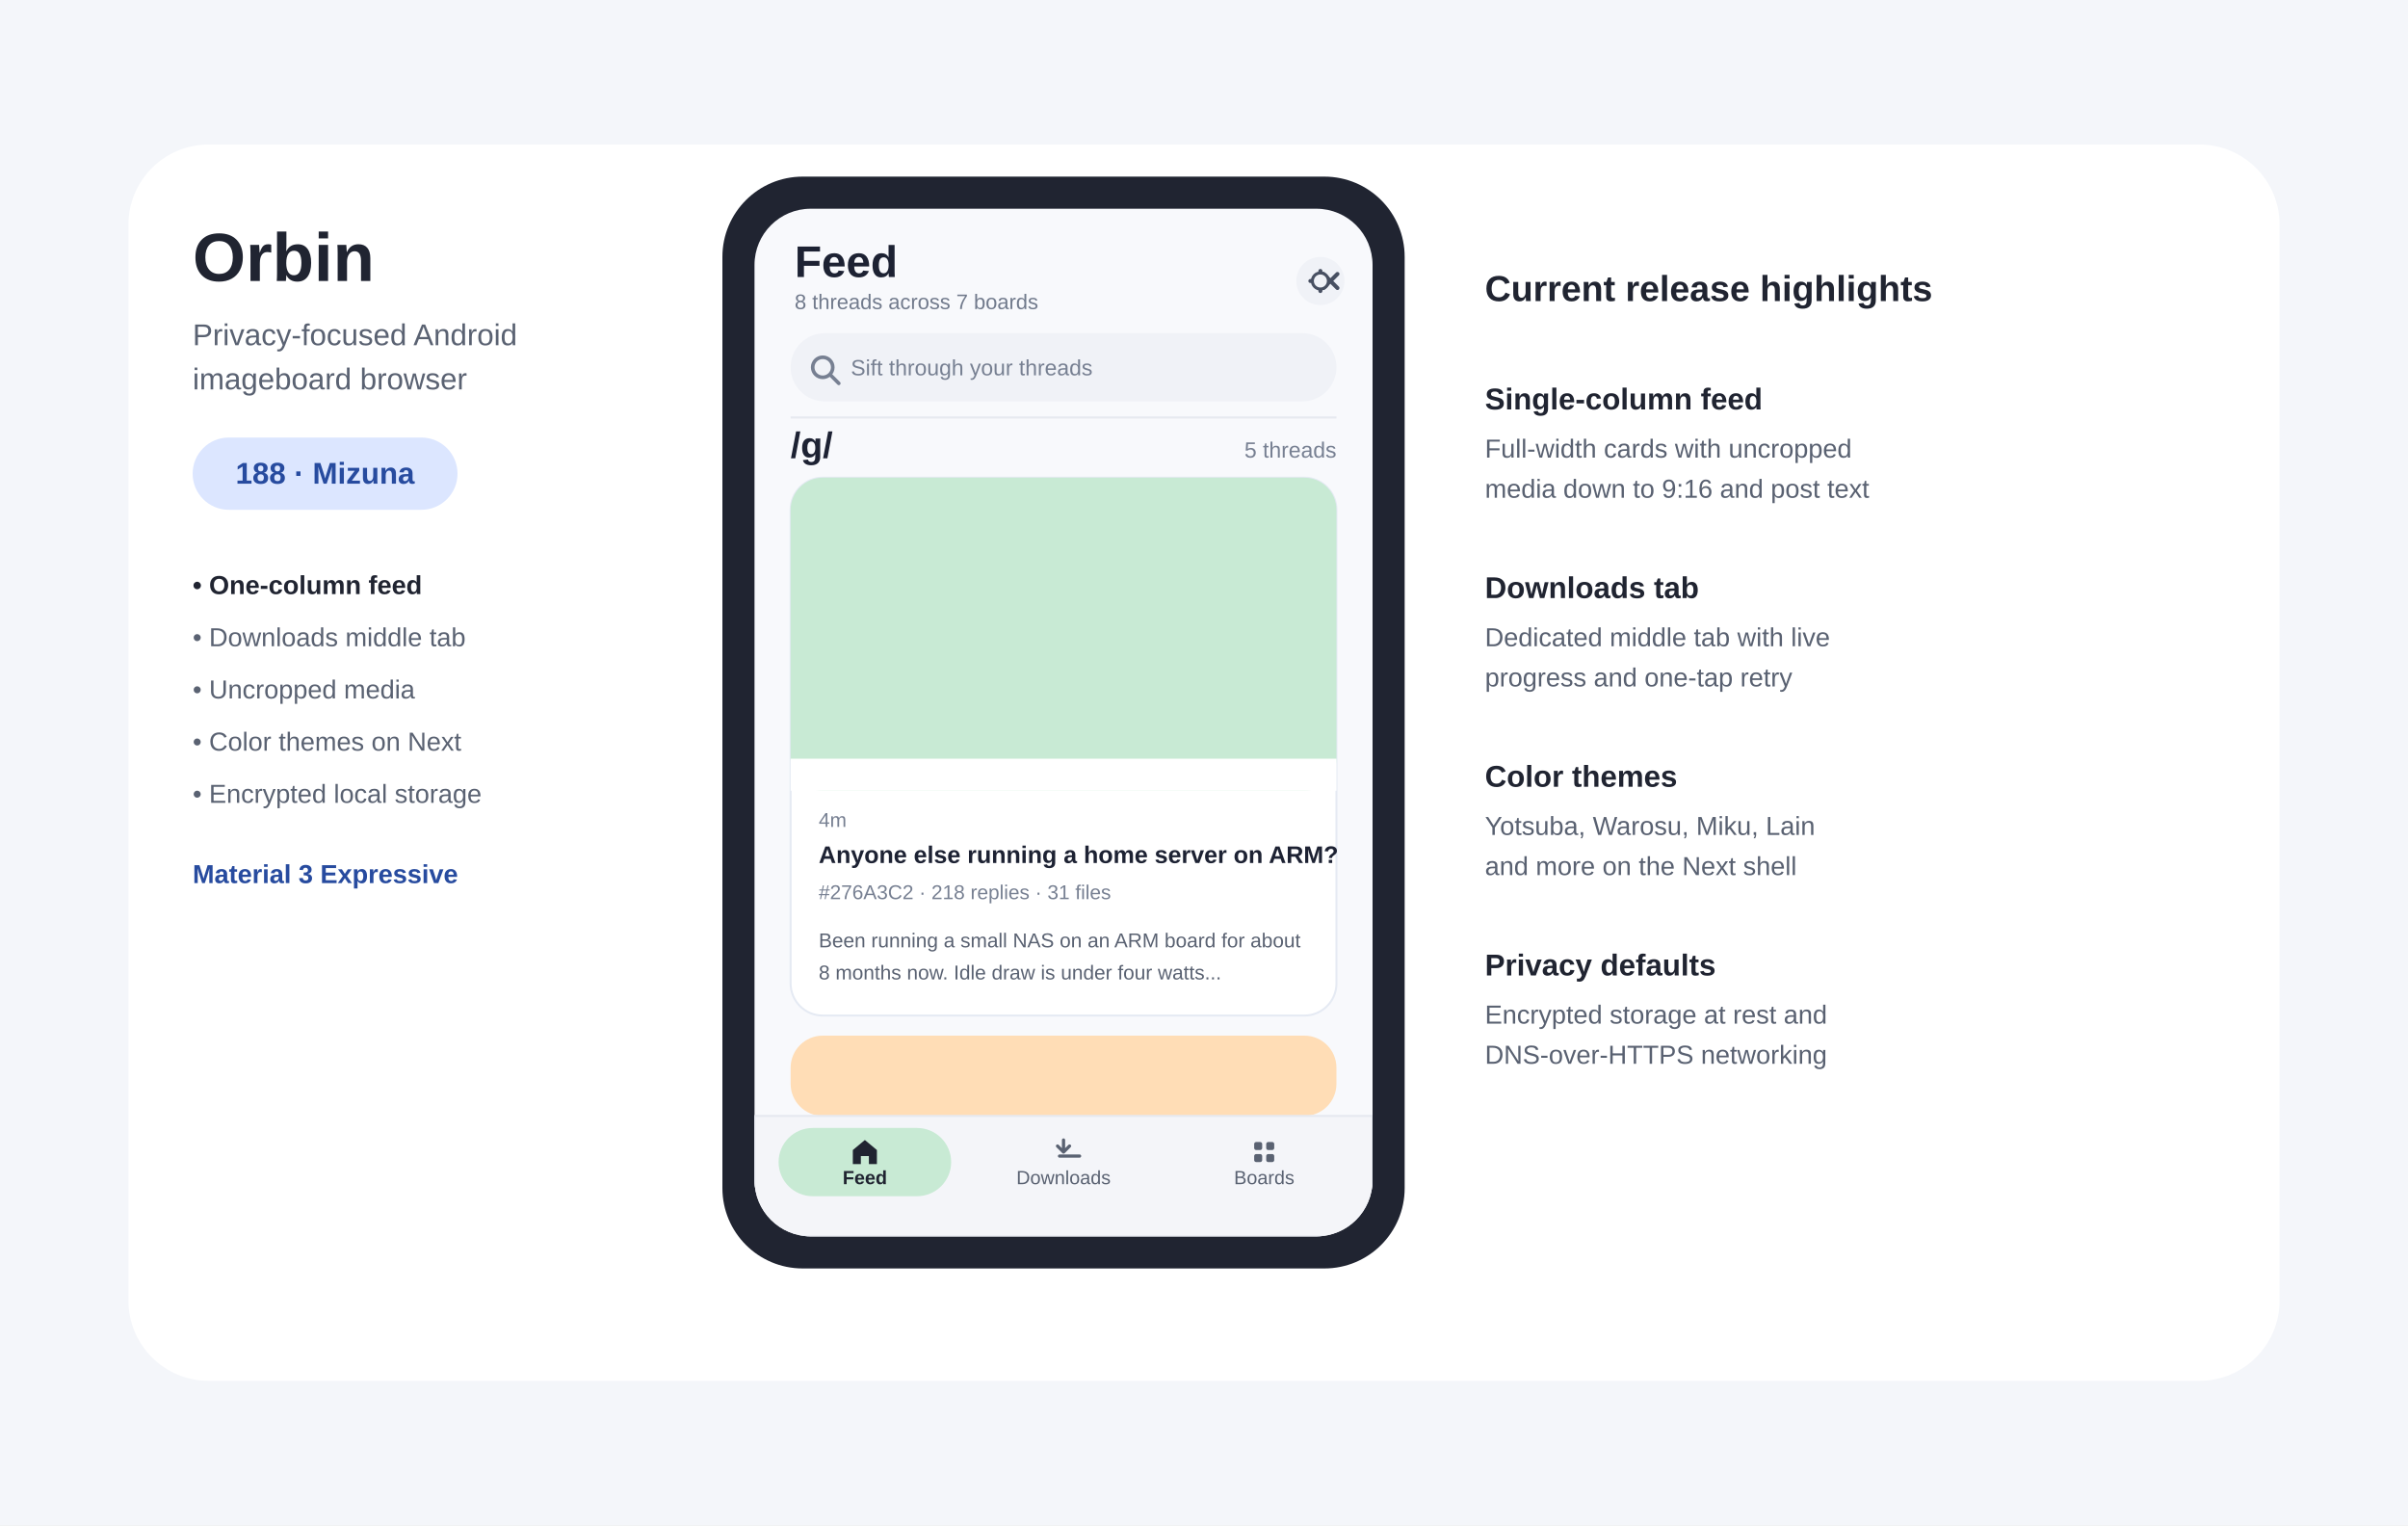
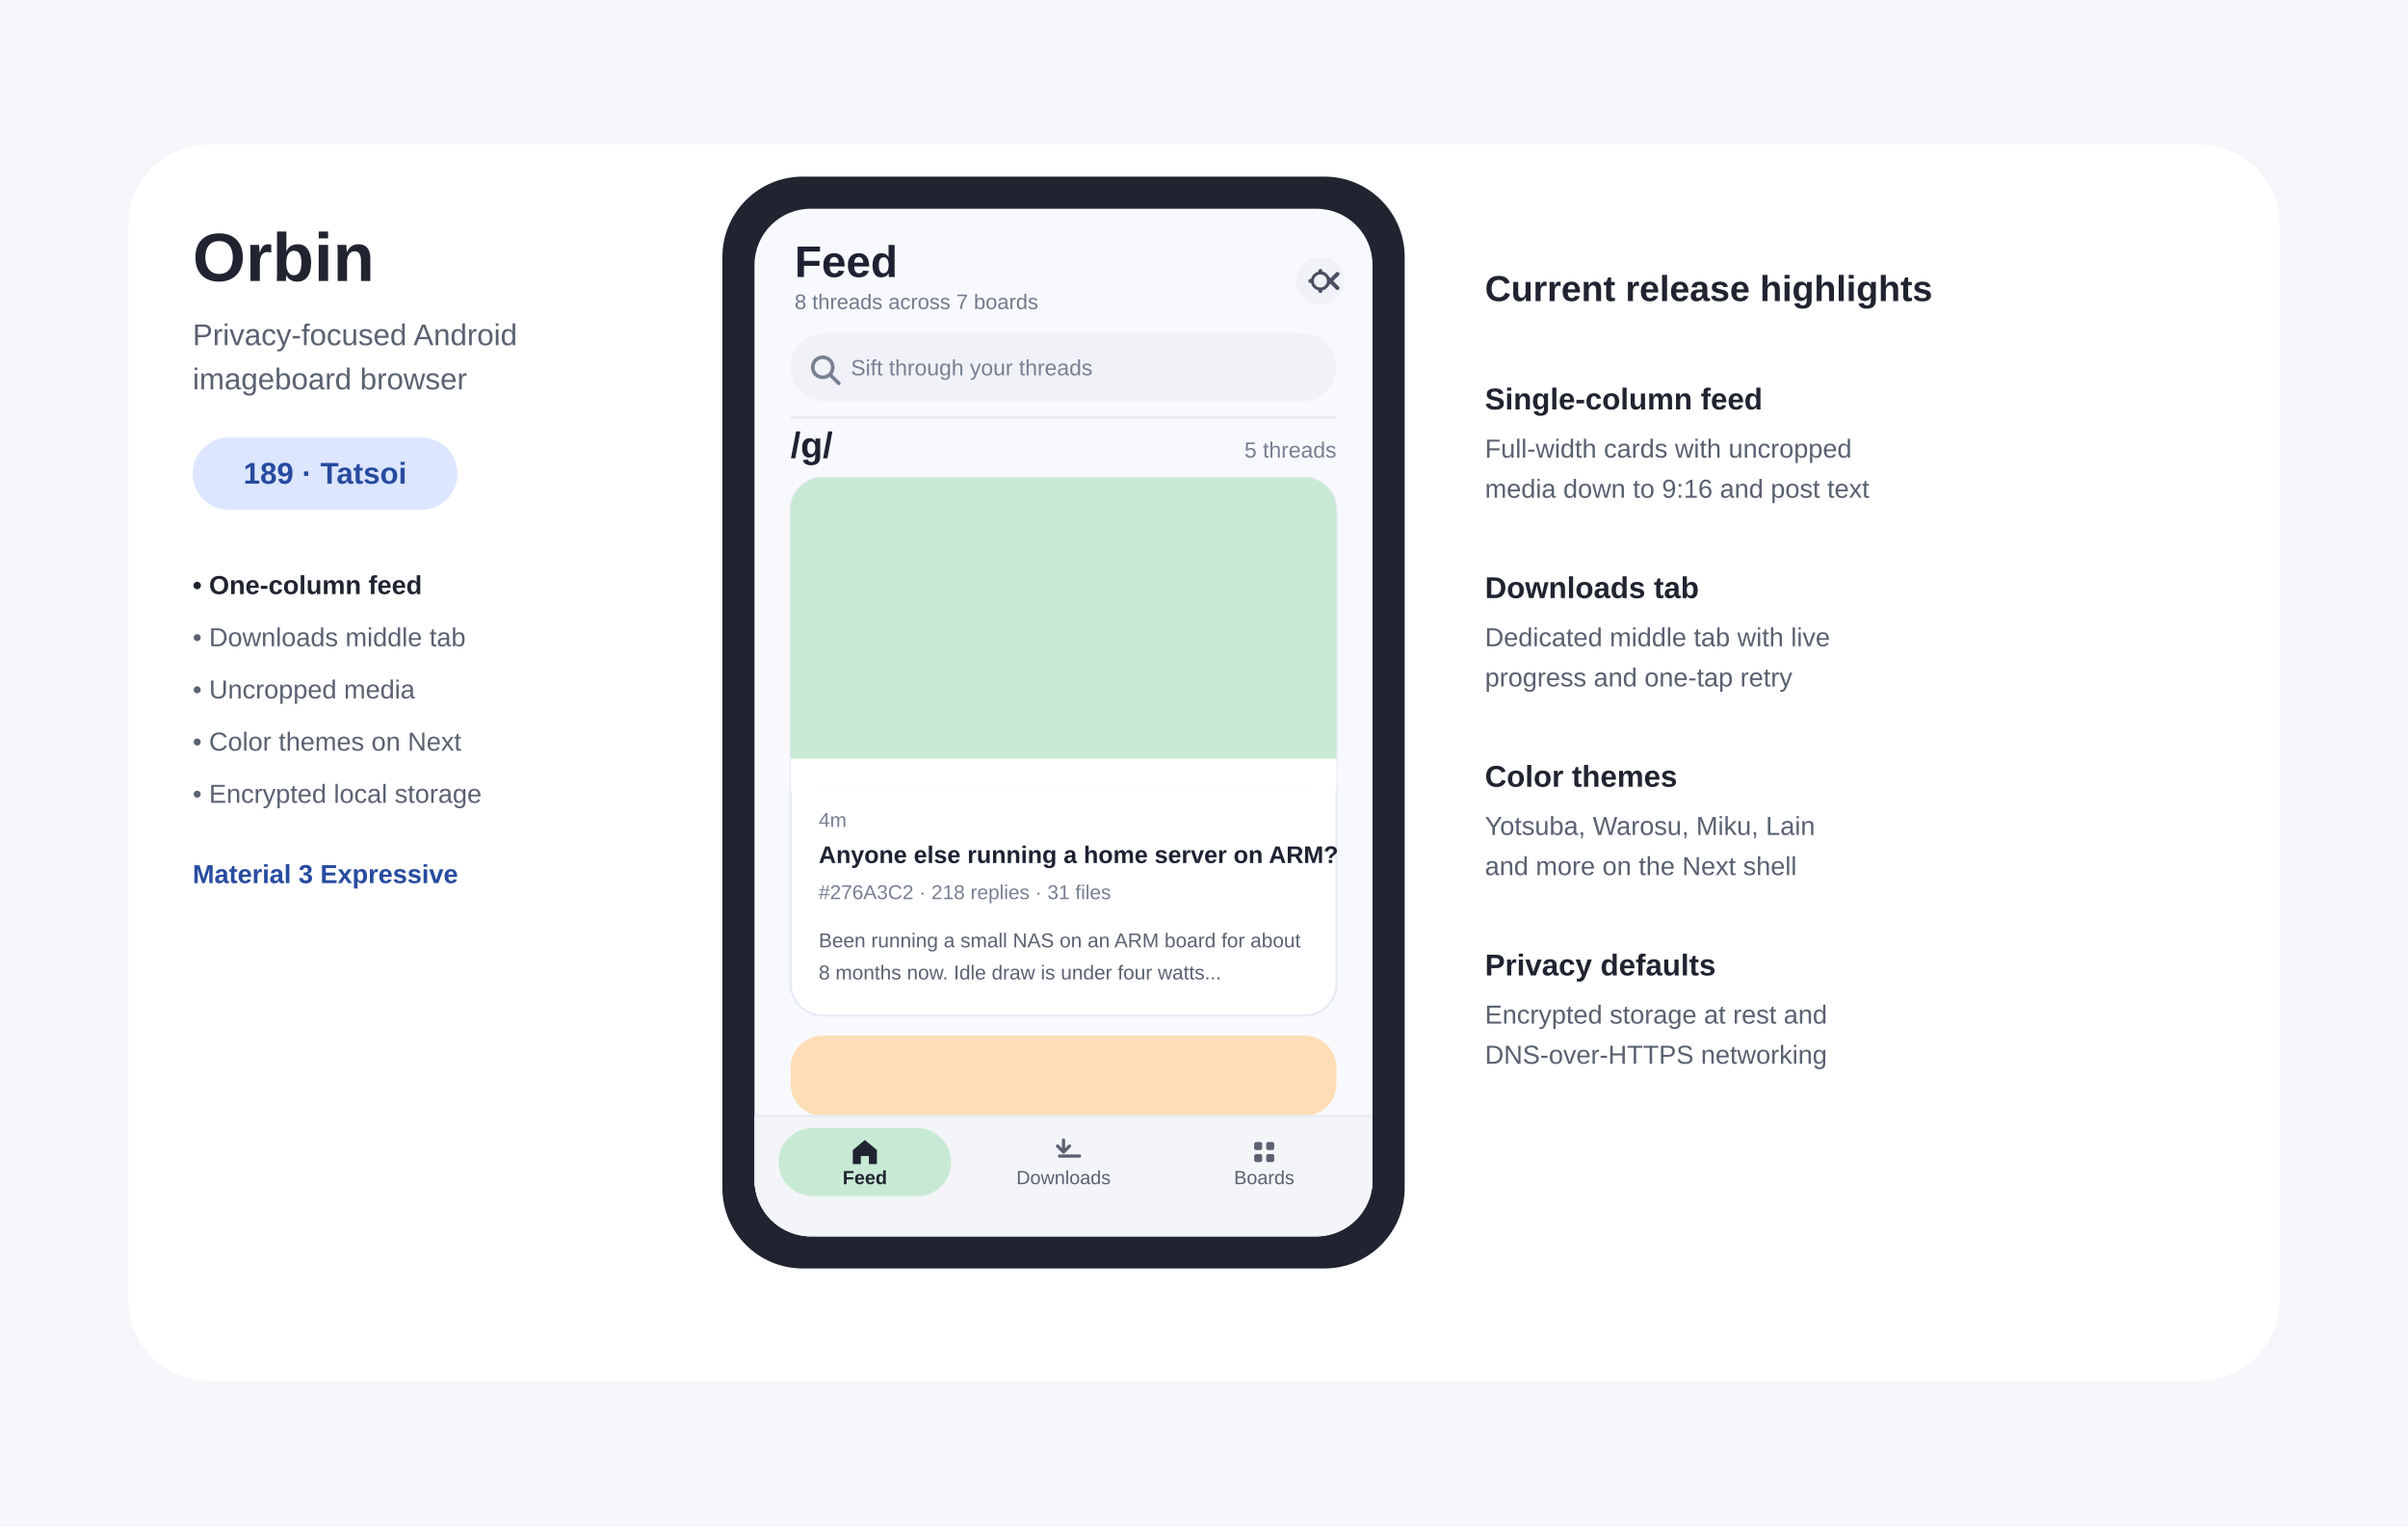
- <svg xmlns="http://www.w3.org/2000/svg" width="1200" height="760" viewBox="0 0 1200 760" role="img" aria-labelledby="title desc" data-release-version="188-Mizuna">
+ <svg xmlns="http://www.w3.org/2000/svg" width="1200" height="760" viewBox="0 0 1200 760" role="img" aria-labelledby="title desc" data-release-version="189-Tatsoi">
  <rect width="1200" height="760" fill="#F4F6FA" />
  <rect x="64" y="72" width="1072" height="616" rx="40" fill="#FFFFFF" />
  <text x="96" y="140" font-family="Arial,sans-serif" font-size="34" font-weight="700" fill="#202431">Orbin</text>
  <text x="96" y="172" font-family="Arial,sans-serif" font-size="15" fill="#5A6272">Privacy-focused Android</text>
  <text x="96" y="194" font-family="Arial,sans-serif" font-size="15" fill="#5A6272">imageboard browser</text>
  <rect x="96" y="218" width="132" height="36" rx="18" fill="#DCE6FF" />
-   <text id="release-label" x="162" y="241" text-anchor="middle" font-family="Arial,sans-serif" font-size="15" font-weight="700" fill="#274B9F">188 · Mizuna</text>
+   <text id="release-label" x="162" y="241" text-anchor="middle" font-family="Arial,sans-serif" font-size="15" font-weight="700" fill="#274B9F">189 · Tatsoi</text>
  <text x="96" y="296" font-family="Arial,sans-serif" font-size="13" font-weight="700" fill="#202431">• One-column feed</text>
  <text x="96" y="322" font-family="Arial,sans-serif" font-size="13" fill="#5A6272">• Downloads middle tab</text>
  <text x="96" y="348" font-family="Arial,sans-serif" font-size="13" fill="#5A6272">• Uncropped media</text>
  <text x="96" y="374" font-family="Arial,sans-serif" font-size="13" fill="#5A6272">• Color themes on Next</text>
  <text x="96" y="400" font-family="Arial,sans-serif" font-size="13" fill="#5A6272">• Encrypted local storage</text>
  <text x="96" y="440" font-family="Arial,sans-serif" font-size="13" font-weight="700" fill="#274B9F">Material 3 Expressive</text>
  <rect x="360" y="88" width="340" height="544" rx="40" fill="#202431" />
  <rect x="376" y="104" width="308" height="512" rx="28" fill="#F8F9FC" />
  <defs>
    <clipPath id="phone-screen-clip">
      <rect x="376" y="104" width="308" height="512" rx="28" />
    </clipPath>
  </defs>
  <g clip-path="url(#phone-screen-clip)">
    <text x="396" y="138" font-family="Arial,sans-serif" font-size="22" font-weight="700" fill="#1D2233">Feed</text>
    <text x="396" y="154" font-family="Arial,sans-serif" font-size="10.5" fill="#717A8C">8 threads across 7 boards</text>
    <circle cx="658" cy="140" r="12" fill="#F0F2F7" />
    <path d="M658 135v10m-5-5h10m-3.5-3.5l7 7m0-7l-7 7" stroke="#485062" stroke-width="2" stroke-linecap="round" />
    <circle cx="658" cy="140" r="4" fill="#F0F2F7" stroke="#485062" stroke-width="1.5" />
    <rect x="394" y="166" width="272" height="34" rx="17" fill="#F0F2F7" />
    <circle cx="410" cy="183" r="5" fill="none" stroke="#778092" stroke-width="1.8" />
    <line x1="414" y1="187" x2="418" y2="191" stroke="#778092" stroke-width="1.8" stroke-linecap="round" />
    <text x="424" y="187" font-family="Arial,sans-serif" font-size="11" fill="#778092">Sift through your threads</text>
    <line x1="394" y1="208" x2="666" y2="208" stroke="#E6E9F0" stroke-width="1" />
    <text x="394" y="228" font-family="Arial,sans-serif" font-size="18" font-weight="700" fill="#1D2233">/g/</text>
    <text x="666" y="228" text-anchor="end" font-family="Arial,sans-serif" font-size="11" fill="#778092">5 threads</text>
    <rect x="394" y="238" width="272" height="268" rx="16" fill="#FFFFFF" stroke="#E5EAF3" stroke-width="1" />
    <rect x="394" y="238" width="272" height="156" rx="16" fill="#C8EAD4" />
    <rect x="394" y="378" width="272" height="16" fill="#FFFFFF" />
    <text x="408" y="412" font-family="Arial,sans-serif" font-size="10" fill="#778092">4m</text>
    <text x="408" y="430" font-family="Arial,sans-serif" font-size="12" font-weight="700" fill="#1D2233">Anyone else running a home server on ARM?</text>
    <text x="408" y="448" font-family="Arial,sans-serif" font-size="10" fill="#778092">#276A3C2 · 218 replies · 31 files</text>
    <text x="408" y="472" font-family="Arial,sans-serif" font-size="10" fill="#5A6272">Been running a small NAS on an ARM board for about</text>
    <text x="408" y="488" font-family="Arial,sans-serif" font-size="10" fill="#5A6272">8 months now. Idle draw is under four watts...</text>
    <rect x="394" y="516" width="272" height="40" rx="16" fill="#FFDDB6" />
    <rect x="376" y="556" width="308" height="60" fill="#F4F5F9" stroke="#E6E9F0" stroke-width="1" />
    <rect x="388" y="562" width="86" height="34" rx="17" fill="#C8EAD4" />
    <path d="M431 568l6 5v7h-4v-4h-4v4h-4v-7z" fill="#202431" />
    <text x="431" y="590" text-anchor="middle" font-family="Arial,sans-serif" font-size="9.5" font-weight="700" fill="#202431">Feed</text>
    <path d="M530 568v6m-3-3l3 3 3-3m-5 5h10" stroke="#5A6272" stroke-width="1.6" stroke-linecap="round" stroke-linejoin="round" fill="none" />
    <text x="530" y="590" text-anchor="middle" font-family="Arial,sans-serif" font-size="9.5" fill="#5A6272">Downloads</text>
    <rect x="625" y="569" width="4" height="4" rx="1" fill="#5A6272" />
    <rect x="631" y="569" width="4" height="4" rx="1" fill="#5A6272" />
    <rect x="625" y="575" width="4" height="4" rx="1" fill="#5A6272" />
    <rect x="631" y="575" width="4" height="4" rx="1" fill="#5A6272" />
    <text x="630" y="590" text-anchor="middle" font-family="Arial,sans-serif" font-size="9.5" fill="#5A6272">Boards</text>
  </g>
  <text x="740" y="150" font-family="Arial,sans-serif" font-size="18" font-weight="700" fill="#202431">Current release highlights</text>
  <text x="740" y="204" font-family="Arial,sans-serif" font-size="15" font-weight="700" fill="#202431">Single-column feed</text>
  <text x="740" y="228" font-family="Arial,sans-serif" font-size="13" fill="#596171">Full-width cards with uncropped</text>
  <text x="740" y="248" font-family="Arial,sans-serif" font-size="13" fill="#596171">media down to 9:16 and post text</text>
  <text x="740" y="298" font-family="Arial,sans-serif" font-size="15" font-weight="700" fill="#202431">Downloads tab</text>
  <text x="740" y="322" font-family="Arial,sans-serif" font-size="13" fill="#596171">Dedicated middle tab with live</text>
  <text x="740" y="342" font-family="Arial,sans-serif" font-size="13" fill="#596171">progress and one-tap retry</text>
  <text x="740" y="392" font-family="Arial,sans-serif" font-size="15" font-weight="700" fill="#202431">Color themes</text>
  <text x="740" y="416" font-family="Arial,sans-serif" font-size="13" fill="#596171">Yotsuba, Warosu, Miku, Lain</text>
  <text x="740" y="436" font-family="Arial,sans-serif" font-size="13" fill="#596171">and more on the Next shell</text>
  <text x="740" y="486" font-family="Arial,sans-serif" font-size="15" font-weight="700" fill="#202431">Privacy defaults</text>
  <text x="740" y="510" font-family="Arial,sans-serif" font-size="13" fill="#596171">Encrypted storage at rest and</text>
  <text x="740" y="530" font-family="Arial,sans-serif" font-size="13" fill="#596171">DNS-over-HTTPS networking</text>
</svg>
